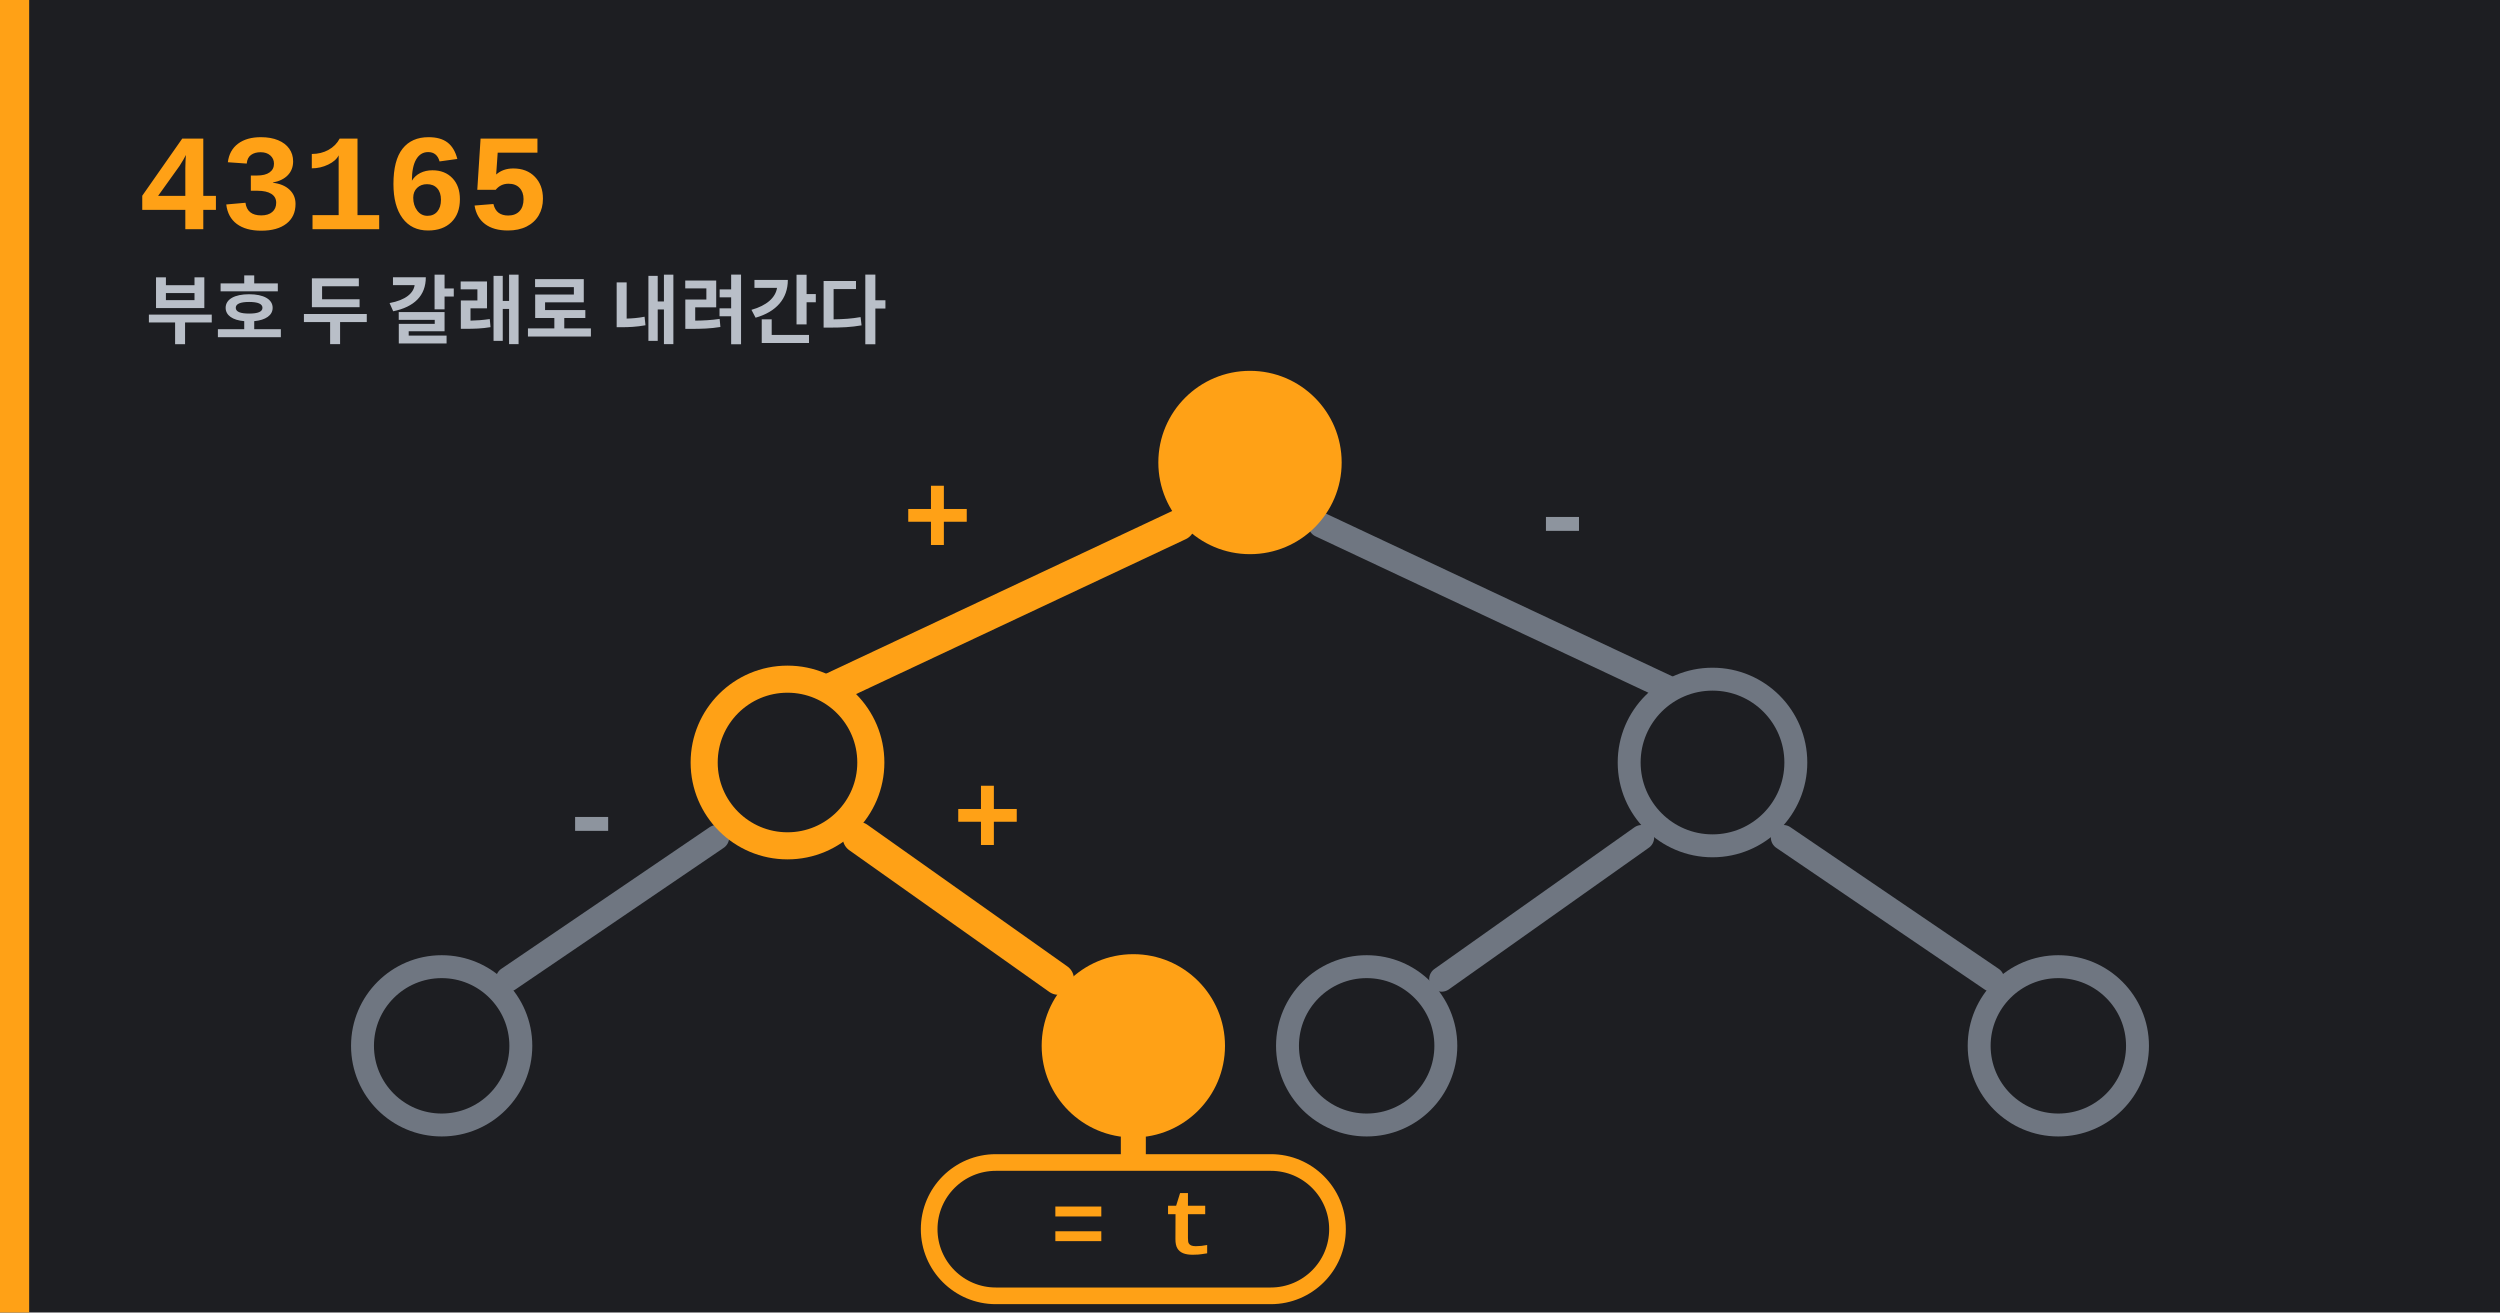
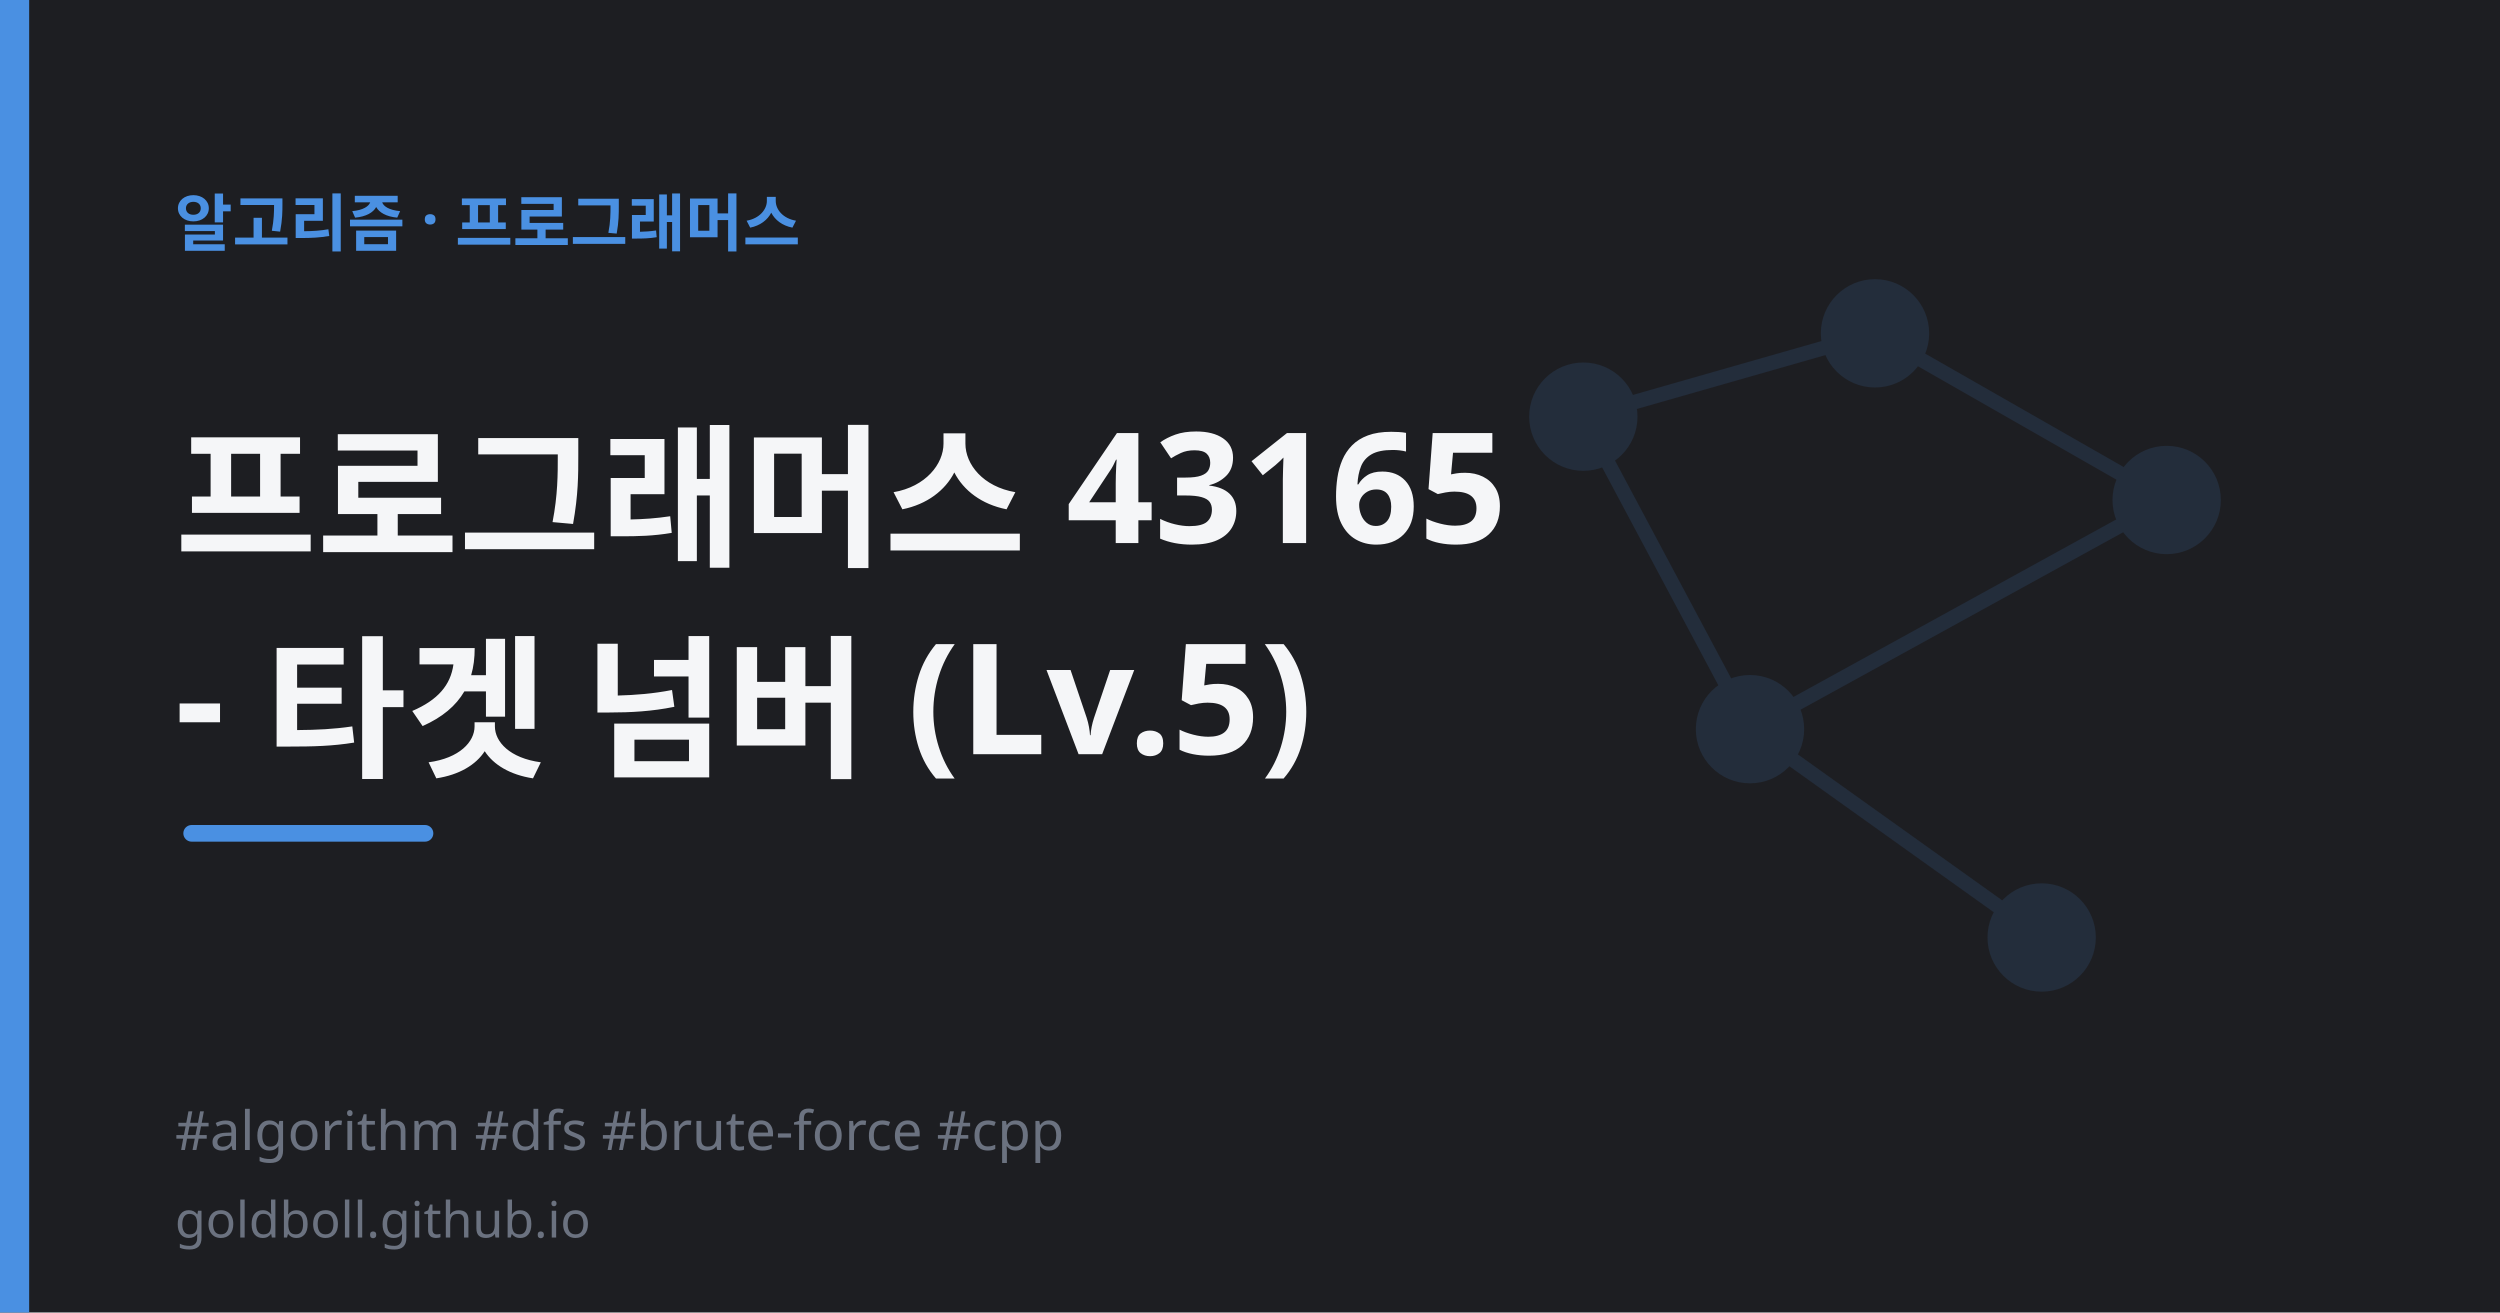
- <svg xmlns="http://www.w3.org/2000/svg" width="1200" height="630" viewBox="0 0 1200 630" role="img" aria-label="프로그래머스 43165 타겟 넘버 - 부호 두 갈래 DFS">
+ <svg xmlns="http://www.w3.org/2000/svg" width="1200" height="630" viewBox="0 0 1200 630" role="img" aria-label="프로그래머스 43165 - 타겟 넘버 (Lv.5)">
  <rect width="1200" height="630" fill="#1d1e22" />
-   <rect width="14" height="630" fill="#FFA116" />
-   <text x="66" y="110" font-family="'Consolas','Courier New',monospace" font-size="66" font-weight="700" fill="#FFA116">43165</text>
-   <text x="70" y="162" font-family="'Segoe UI','Malgun Gothic',sans-serif" font-size="36" font-weight="600" fill="#b9bfc8">부호 두 갈래로 내려간다</text>
-   <g fill="none" stroke-linecap="round">
-     <path d="M 566 252 L 400 330" stroke="#FFA116" stroke-width="15" />
-     <path d="M 634 252 L 800 330" stroke="#6f7681" stroke-width="12" />
-     <path d="M 344 402 L 244 470" stroke="#6f7681" stroke-width="12" />
-     <path d="M 412 402 L 508 470" stroke="#FFA116" stroke-width="15" />
-     <path d="M 788 402 L 692 470" stroke="#6f7681" stroke-width="12" />
-     <path d="M 856 402 L 956 470" stroke="#6f7681" stroke-width="12" />
+   <rect width="14" height="630" fill="#4A90E2" />
+   <g opacity="0.13" stroke="#4A90E2" fill="none" stroke-width="7" stroke-linecap="round" stroke-linejoin="round">
+     <line x1="760" y1="200" x2="900" y2="160" />
+     <line x1="900" y1="160" x2="1040" y2="240" />
+     <line x1="760" y1="200" x2="840" y2="350" />
+     <line x1="840" y1="350" x2="1040" y2="240" />
+     <line x1="840" y1="350" x2="980" y2="450" />
+     <circle cx="760" cy="200" r="26" fill="#4A90E2" stroke="none" />
+     <circle cx="900" cy="160" r="26" fill="#4A90E2" stroke="none" />
+     <circle cx="1040" cy="240" r="26" fill="#4A90E2" stroke="none" />
+     <circle cx="840" cy="350" r="26" fill="#4A90E2" stroke="none" />
+     <circle cx="980" cy="450" r="26" fill="#4A90E2" stroke="none" />
  </g>
-   <g>
-     <circle cx="600" cy="222" r="44" fill="#FFA116" />
-     <circle cx="378" cy="366" r="40" fill="#1d1e22" stroke="#FFA116" stroke-width="13" />
-     <circle cx="822" cy="366" r="40" fill="#1d1e22" stroke="#6f7681" stroke-width="11" />
-     <circle cx="212" cy="502" r="38" fill="#1d1e22" stroke="#6f7681" stroke-width="11" />
-     <circle cx="544" cy="502" r="44" fill="#FFA116" />
-     <circle cx="656" cy="502" r="38" fill="#1d1e22" stroke="#6f7681" stroke-width="11" />
-     <circle cx="988" cy="502" r="38" fill="#1d1e22" stroke="#6f7681" stroke-width="11" />
-   </g>
-   <g font-family="'Consolas','Courier New',monospace" font-size="56" font-weight="700" text-anchor="middle">
-     <text x="450" y="266" fill="#FFA116">+</text>
-     <text x="750" y="266" fill="#8d949e">-</text>
-     <text x="284" y="410" fill="#8d949e">-</text>
-     <text x="474" y="410" fill="#FFA116">+</text>
-   </g>
-   <path d="M 544 546 L 544 558" fill="none" stroke="#FFA116" stroke-width="12" stroke-linecap="round" />
-   <rect x="446" y="558" width="196" height="64" rx="32" fill="#1d1e22" stroke="#FFA116" stroke-width="8" />
-   <text x="544" y="602" font-family="'Consolas','Courier New',monospace" font-size="44" font-weight="700" fill="#FFA116" text-anchor="middle">= t</text>
+   <text x="84" y="118" font-family="'Segoe UI','Malgun Gothic',sans-serif" font-size="30" font-weight="600" fill="#4A90E2">알고리즘 · 프로그래머스</text>
+   <text x="84" y="266" font-family="'Segoe UI','Malgun Gothic',sans-serif" font-size="74" font-weight="700" fill="#f5f6f8">프로그래머스 43165</text>
+   <text x="84" y="362" font-family="'Segoe UI','Malgun Gothic',sans-serif" font-size="74" font-weight="700" fill="#f5f6f8">- 타겟 넘버 (Lv.5)</text>
+   <rect x="88" y="396" width="120" height="8" rx="4" fill="#4A90E2" />
+   <text x="84" y="552" font-family="'Segoe UI','Malgun Gothic',sans-serif" font-size="26" fill="#6b7280">#algorithm   #dfs   #brute-force   #cpp</text>
+   <text x="84" y="594" font-family="'Segoe UI','Malgun Gothic',sans-serif" font-size="24" fill="#6b7280">goldboll.github.io</text>
</svg>
